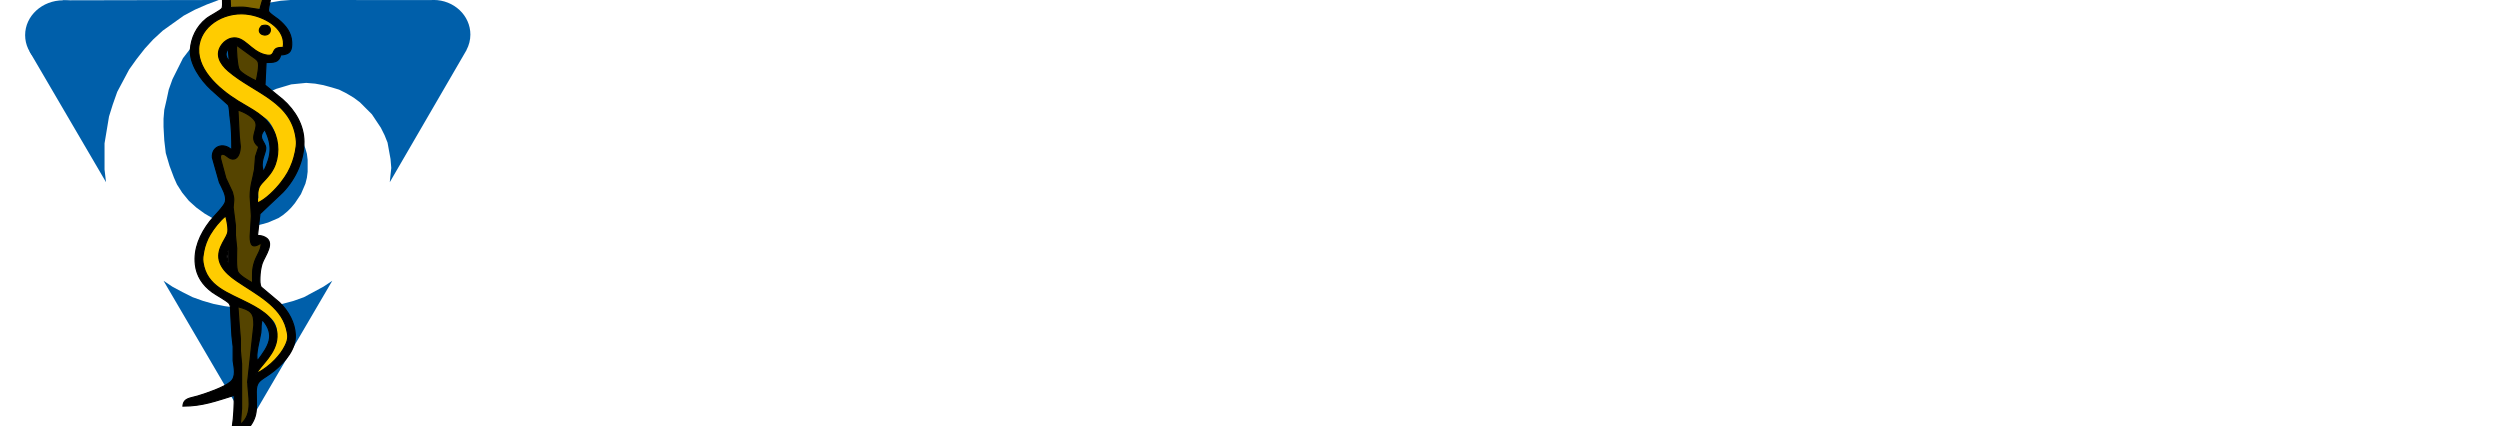
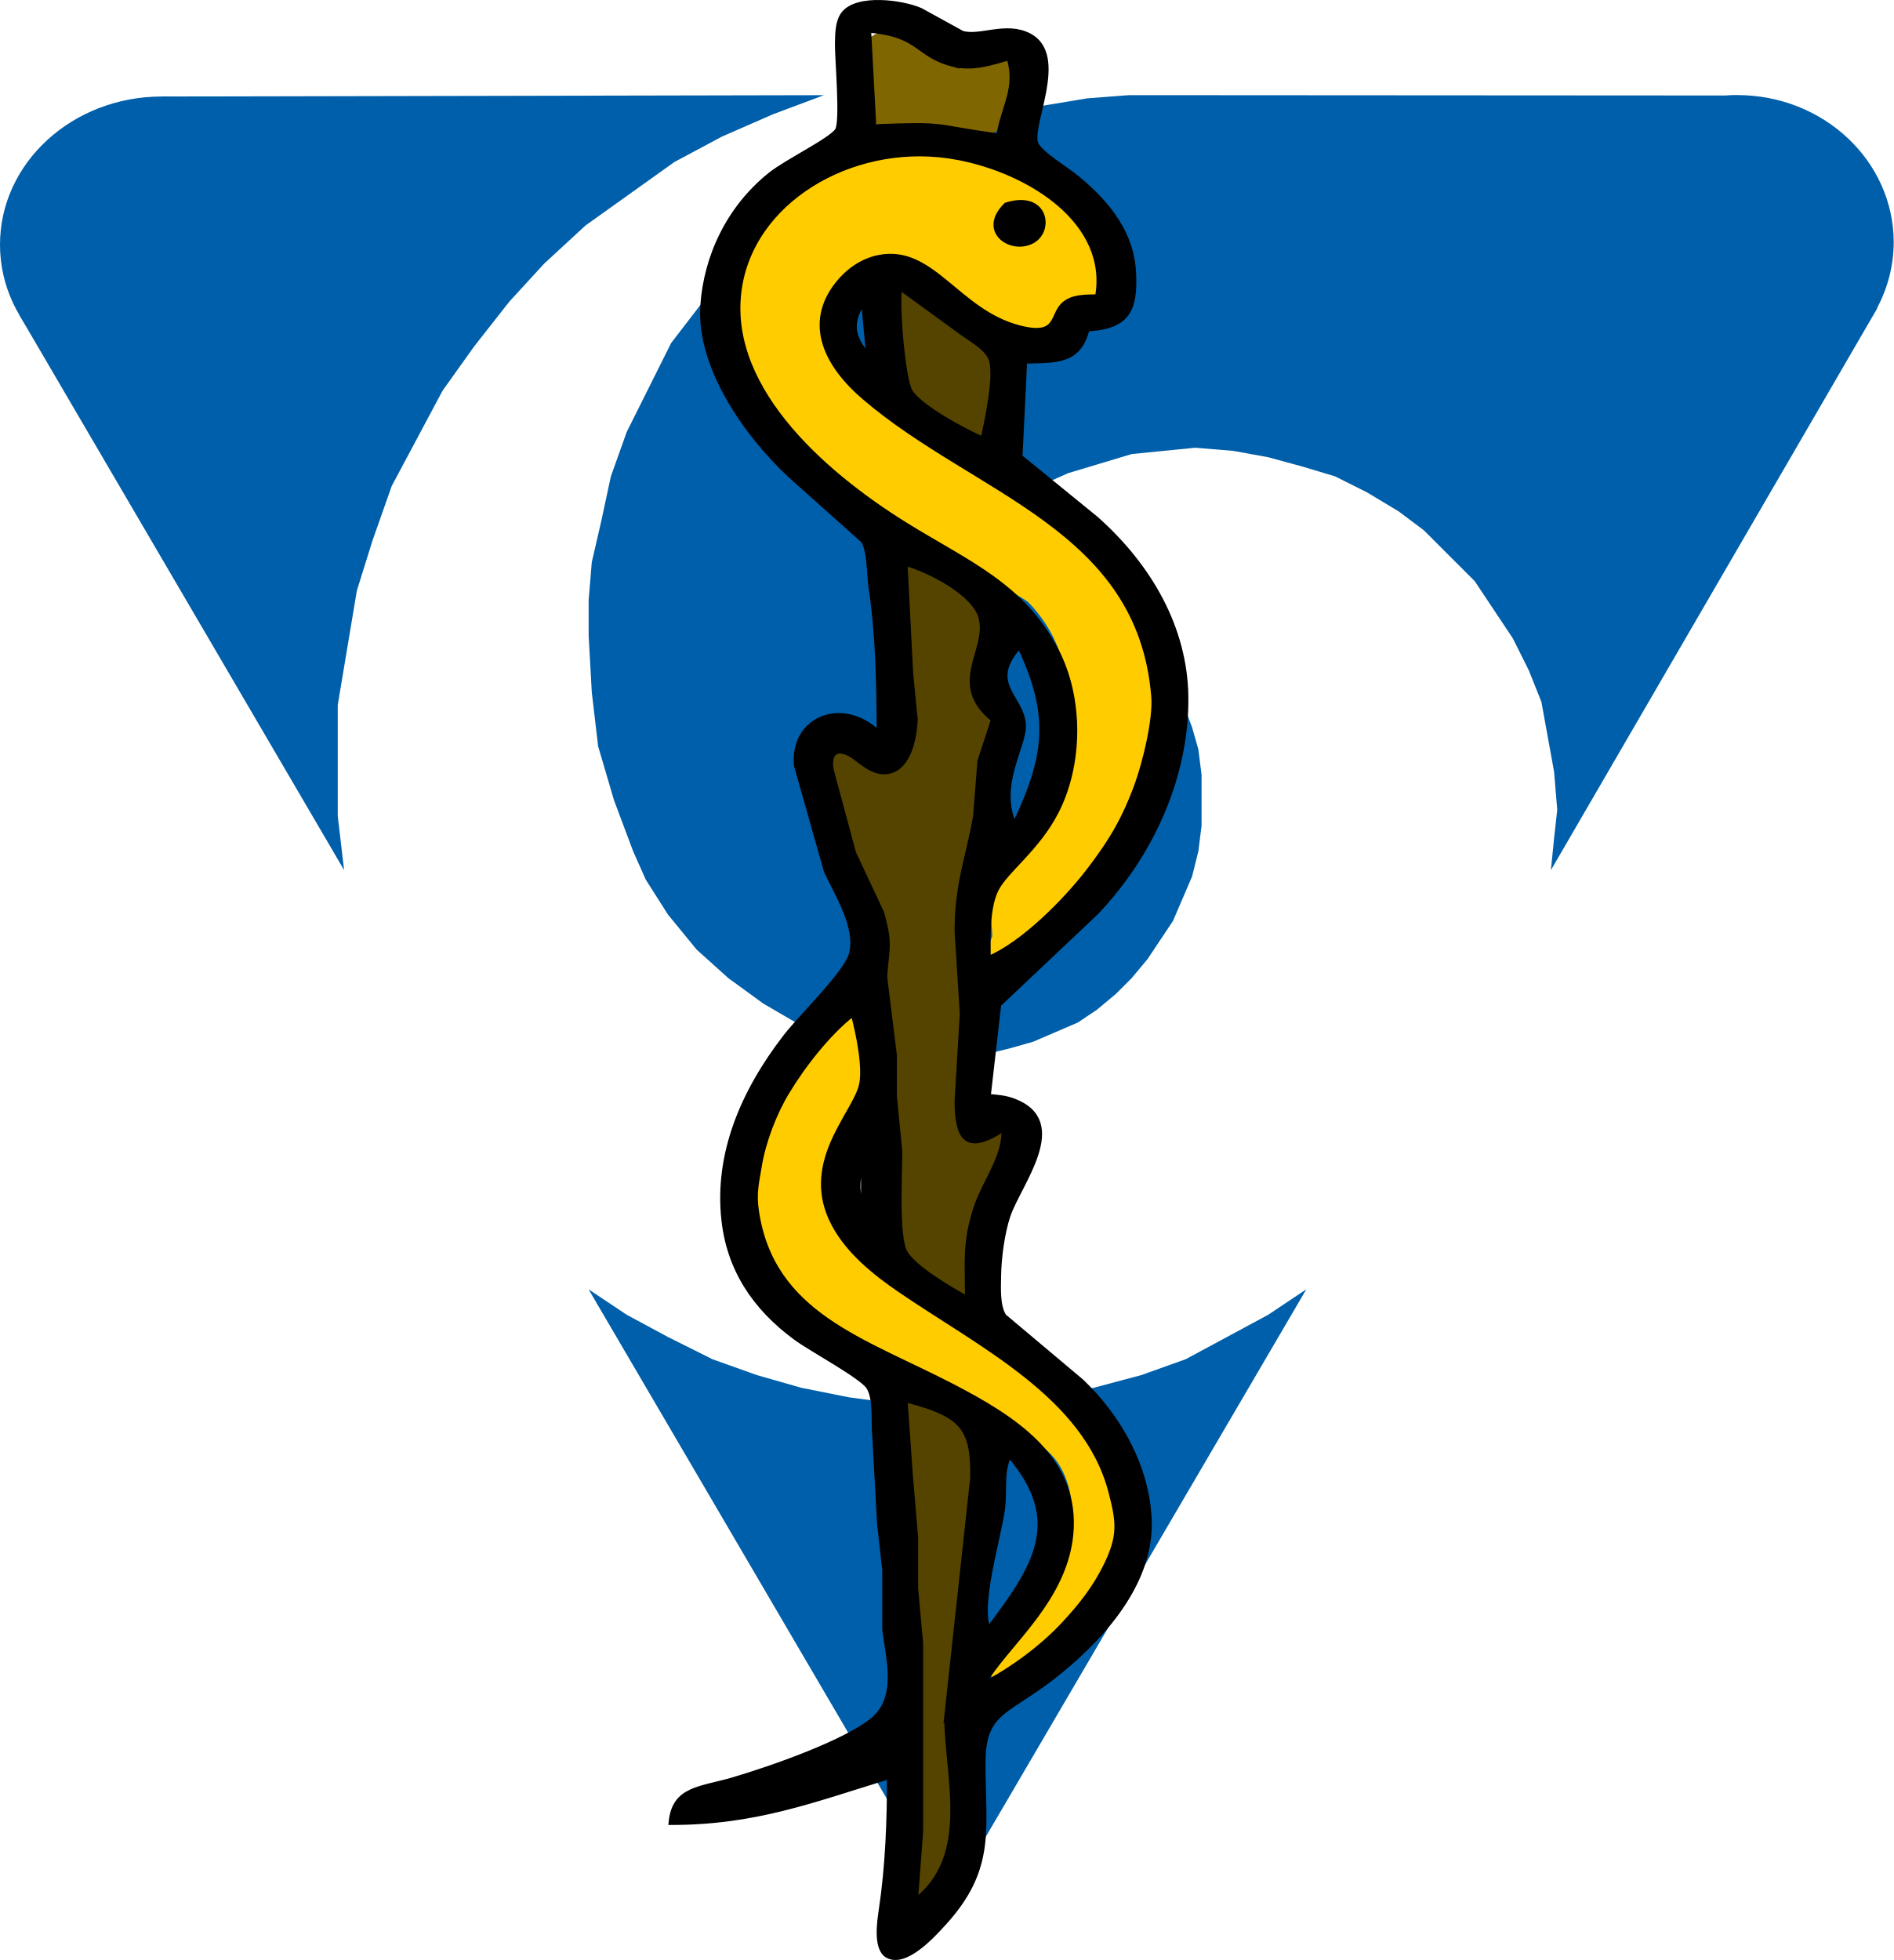
- <svg xmlns="http://www.w3.org/2000/svg" version="1.0" width="295.275mm" height="50.271mm" id="svg2" viewBox="0 0 295.275 50.271">
+ <svg xmlns="http://www.w3.org/2000/svg" version="1.0" width="52.589mm" height="54.428mm" id="svg2" viewBox="0 0 52.589 54.428">
  <defs id="defs4">
    <pattern id="WMFhbasepattern" patternUnits="userSpaceOnUse" width="6" height="6" x="0" y="0" />
  </defs>
-   <path style="fill:#005faa;fill-opacity:1;fill-rule:nonzero;stroke:none" d="M 91.562 0 L 26.488 0.133 L 17.01 8.736 L 12.426 21.645 L 44.375 76.25 L 43.75 70.938 L 43.75 65.625 L 43.75 60 L 44.688 54.375 L 45.625 48.75 L 47.188 43.75 L 49.062 38.438 L 51.562 33.75 L 54.062 29.062 L 57.188 24.688 L 60.625 20.312 L 64.062 16.562 L 68.125 12.812 L 72.5 9.688 L 76.875 6.562 L 81.562 4.062 L 86.562 1.875 L 91.562 0 z " transform="scale(0.2822222,0.2822222)" id="path7" />
-   <path style="fill:#005faa;fill-opacity:1;fill-rule:nonzero;stroke:none" d="m 29.281,36.424 0,0 -1.411,-0.088 -1.323,-0.176 -1.323,-0.264 -1.235,-0.353 -1.235,-0.441 -1.235,-0.617 -1.147,-0.618 -1.058,-0.706 9.966,17.021 9.966,-17.021 0,0 -1.058,0.706 -1.146,0.618 -1.146,0.617 -1.235,0.441 -1.323,0.353 -1.323,0.264 -1.323,0.176 -1.411,0.088 0,0 0,0 z" id="path9" />
-   <path style="fill:#005faa;fill-opacity:1;fill-rule:nonzero;stroke:none" d="M 181.451 -0.016 A 15.404 14.494 0 0 0 180.262 0.033 L 125.938 0 L 121.562 0 L 117.5 0.312 L 113.75 0.938 L 110 1.562 L 106.562 2.5 L 103.438 3.438 L 100.312 4.688 L 97.188 5.938 L 94.375 7.5 L 91.875 8.75 L 87.188 12.188 L 83.125 16.25 L 79.688 20.312 L 76.562 24.375 L 74.375 28.75 L 72.188 33.125 L 70.625 37.5 L 69.688 41.875 L 68.75 45.938 L 68.438 49.688 L 68.438 53.125 L 68.75 58.75 L 69.375 64.062 L 70.938 69.375 L 72.812 74.375 L 74.062 77.188 L 76.25 80.625 L 79.062 84.062 L 82.188 86.875 L 85.625 89.375 L 89.375 91.562 L 93.438 93.125 L 97.812 94.062 L 102.5 94.688 L 103.75 94.688 L 105 94.688 L 107.5 94.375 L 110 93.75 L 112.188 93.125 L 114.375 92.188 L 116.562 91.25 L 118.438 90 L 120.312 88.438 L 121.875 86.875 L 123.438 85 L 124.688 83.125 L 125.938 81.25 L 126.875 79.062 L 127.812 76.875 L 128.438 74.375 L 128.75 71.875 L 128.75 69.688 L 128.75 66.875 L 128.438 64.375 L 127.812 62.188 L 126.875 59.688 L 125.938 57.5 L 124.688 55.625 L 123.125 53.75 L 121.562 51.875 L 119.688 50.312 L 117.812 48.75 L 115.625 47.5 L 113.438 46.562 L 111.25 45.625 L 108.75 45 L 106.25 44.688 L 103.75 44.375 L 105.312 43.125 L 107.5 41.25 L 110.312 39.688 L 112.812 38.438 L 115.625 37.188 L 118.75 36.25 L 121.875 35.312 L 125 35 L 128.125 34.688 L 131.875 35 L 135.312 35.625 L 138.75 36.562 L 141.875 37.5 L 145 39.062 L 148.125 40.938 L 150.625 42.812 L 153.125 45.312 L 155.625 47.812 L 157.5 50.625 L 159.375 53.438 L 160.938 56.562 L 162.188 59.688 L 162.812 63.125 L 163.438 66.562 L 163.75 70.312 L 163.438 73.125 L 163.125 76.25 L 195.234 20.975 C 195.229 20.962 195.224 20.952 195.219 20.939 A 15.404 14.494 0 0 0 196.855 14.479 A 15.404 14.494 0 0 0 181.451 -0.016 z " transform="scale(0.2822222,0.2822222)" id="path11" />
-   <g id="g5340">
+   <path style="fill:#005faa;fill-opacity:1;fill-rule:nonzero;stroke:none" d="M 22.873,2.643 4.508,2.68 1.833,5.108 0.539,8.751 9.556,24.162 9.38,22.663 l 0,-1.499 0,-1.587 0.265,-1.587 0.265,-1.587 0.441,-1.411 0.529,-1.499 0.706,-1.323 0.706,-1.323 0.882,-1.235 0.97,-1.235 0.97,-1.058 1.147,-1.058 1.235,-0.882 1.235,-0.882 1.323,-0.706 1.411,-0.617 1.411,-0.529 z" id="path7" />
+   <path style="fill:#005faa;fill-opacity:1;fill-rule:nonzero;stroke:none" d="m 26.313,39.067 0,0 -1.411,-0.088 -1.323,-0.176 -1.323,-0.264 -1.235,-0.353 -1.235,-0.441 -1.235,-0.617 -1.147,-0.618 -1.058,-0.706 9.966,17.021 9.966,-17.021 0,0 -1.058,0.706 -1.146,0.618 -1.146,0.617 -1.235,0.441 -1.323,0.353 -1.323,0.264 -1.323,0.176 -1.411,0.088 0,0 0,0 z" id="path9" />
+   <path style="fill:#005faa;fill-opacity:1;fill-rule:nonzero;stroke:none" d="m 48.242,2.638 a 4.347,4.091 0 0 0 -0.336,0.014 l -15.332,-0.009 -1.235,0 -1.147,0.088 L 29.135,2.907 28.077,3.083 27.107,3.348 26.225,3.613 25.343,3.965 24.461,4.318 23.667,4.759 22.962,5.112 21.639,6.082 l -1.147,1.147 -0.97,1.147 -0.882,1.147 -0.617,1.235 -0.617,1.235 -0.441,1.235 -0.265,1.235 -0.265,1.147 -0.088,1.058 0,0.97 0.088,1.587 0.176,1.499 0.441,1.499 0.529,1.411 0.353,0.794 0.617,0.97 0.794,0.97 0.882,0.794 0.97,0.706 1.058,0.617 1.147,0.441 1.235,0.265 1.323,0.176 0.353,0 0.353,0 0.706,-0.088 0.706,-0.176 0.617,-0.176 0.617,-0.265 0.617,-0.265 0.529,-0.353 0.529,-0.441 0.441,-0.441 0.441,-0.529 0.353,-0.529 0.353,-0.529 0.265,-0.617 0.265,-0.617 0.176,-0.706 0.088,-0.706 0,-0.617 0,-0.794 -0.088,-0.706 -0.176,-0.617 -0.265,-0.706 -0.265,-0.617 -0.353,-0.529 -0.441,-0.529 -0.441,-0.529 -0.529,-0.441 -0.529,-0.441 -0.617,-0.353 -0.617,-0.265 -0.617,-0.265 -0.706,-0.176 -0.706,-0.088 -0.706,-0.088 0.441,-0.353 0.617,-0.529 0.794,-0.441 0.706,-0.353 0.794,-0.353 0.882,-0.265 0.882,-0.265 0.882,-0.088 0.882,-0.088 1.058,0.088 0.97,0.176 0.97,0.265 0.882,0.265 0.882,0.441 0.882,0.529 0.706,0.529 0.706,0.706 0.706,0.706 0.529,0.794 0.529,0.794 0.441,0.882 0.353,0.882 0.176,0.97 0.176,0.97 0.088,1.058 -0.088,0.794 -0.088,0.882 9.062,-15.6 c -0.001,-0.003 -0.003,-0.006 -0.004,-0.01 a 4.347,4.091 0 0 0 0.462,-1.823 4.347,4.091 0 0 0 -4.347,-4.091 z" id="path11" />
+   <g id="g5340" transform="translate(-2.96758,2.642506)">
    <path id="path5009" d="m 30.523,23.356 c 0,-0.701 -0.328,-1.373 0.37,-2.146 1.846,-2.043 2.496,-5.191 0.654,-7.105 -0.316,-0.329 -2.563,-1.173 -3.7,-1.877 -2.373,-1.469 -3.573,-2.786 -4.191,-4.118 -0.596,-1.285 -0.543,-3.61 0.221,-4.664 1.687,-2.328 6.429,-2.965 8.698,-0.915 0.397,0.359 1.24,1.786 1.344,2.163 0.247,0.888 -0.04,0.985 -0.634,1.104 -0.312,0.062 -0.631,0.313 -0.7,0.531 -0.076,0.24 -0.741,0.484 -1.036,0.484 -0.552,0 -1.026,-0.246 -2.39,-1.249 C 27.625,4.433 27.028,4.133 26.341,5.461 c -0.815,1.577 0.039,2.504 3.964,4.943 4.234,2.631 5.443,5.614 4.541,8.704 -0.157,0.537 -0.73,1.869 -0.987,2.314 -0.507,0.878 -1.459,2.505 -2.43,2.442 l -1.259,0.47 0.353,-0.979 z" style="opacity:1;fill:#ffcc00;fill-opacity:1;fill-rule:nonzero;stroke:none;stroke-width:0.7;stroke-miterlimit:4;stroke-dasharray:none;stroke-opacity:1" />
    <path id="path5011" d="m 31.091,42.569 c 1.329,-1.439 2.045,-3.004 1.396,-4.343 -0.465,-0.96 -1.493,-1.206 -4.18,-2.571 -2.567,-1.304 -4.203,-2.693 -4.579,-3.986 -0.456,-1.568 0.111,-3.825 1.502,-5.438 0.363,-0.421 1.909,-1.425 1.824,-0.193 0.348,0.215 0.156,1.792 -0.375,2.801 -0.596,1.132 -0.431,1.493 -0.052,2.364 0.377,0.867 1.15,1.583 3.474,3.16 2.522,1.712 3.193,2.561 3.761,3.769 0.764,1.624 0.178,3.241 -1.318,4.841 -0.942,1.007 -3.39,1.695 -1.452,-0.404 z" style="opacity:1;fill:#ffcc00;fill-opacity:1;fill-rule:nonzero;stroke:none;stroke-width:0.7;stroke-miterlimit:4;stroke-dasharray:none;stroke-opacity:1" />
    <path id="path5032" d="m 28.259,42.334 c -0.11,-3.398 -0.321,-6.366 -0.253,-6.451 0.068,-0.086 1.723,0.739 2.026,1.042 0.482,0.482 0.032,8.165 -0.306,11.678 -0.213,2.209 -1.895,1.462 -1.943,2.433 -0.048,0.971 0.586,-3.542 0.476,-6.94 z" style="opacity:1;fill:#554400;fill-opacity:1;fill-rule:nonzero;stroke:none;stroke-width:0.7;stroke-miterlimit:4;stroke-dasharray:none;stroke-opacity:1" />
    <path id="path5034" d="m 28.137,32.701 c -0.558,-0.411 -0.517,-1.689 -0.955,-8.084 -0.076,-1.103 -0.29,-2.353 -0.478,-2.707 -0.187,-0.353 -0.797,-1.649 -0.997,-2.377 -0.351,-1.281 0.604,-1.552 1.403,-1.351 1.192,0.299 1.264,-0.424 0.977,-2.746 l -0.382,-3.095 2.422,1.378 c 0.987,0.561 0.6,0.754 0.138,10.285 -0.233,4.814 -0.594,4.732 -0.024,4.732 0.452,0 1.417,-0.192 1.222,0.261 -0.146,0.34 -1.074,3.46 -1.192,4.174 -0.185,1.123 -1.638,-0.105 -2.134,-0.471 z" style="opacity:1;fill:#554400;fill-opacity:1;fill-rule:nonzero;stroke:none;stroke-width:0.7;stroke-miterlimit:4;stroke-dasharray:none;stroke-opacity:1" />
    <path id="path5036" d="m 28.847,1.213 c -1.401,-0.101 -2.147,-0.589 -2.147,-1.559 0,-1.199 0.633,-1.862 1.995,-1.158 0.561,0.29 1.796,0.432 2.1,0.315 0.334,-0.128 0.432,0.976 0.429,1.266 -0.01,0.909 -0.882,1.244 -2.377,1.135 z" style="opacity:1;fill:#806600;fill-opacity:1;fill-rule:nonzero;stroke:none;stroke-width:0.7;stroke-miterlimit:4;stroke-dasharray:none;stroke-opacity:1" />
    <path id="path5038" d="M 28.434,8.885 C 28.09,8.504 27.295,7.267 27.645,6.877 L 27.818,5.191 c 0.549,0.527 1.701,0.088 2.645,1.406 0.507,0.708 0.352,2.344 0.224,2.831 -0.234,0.896 -1.474,0.318 -2.253,-0.543 z" style="opacity:1;fill:#554400;fill-opacity:1;fill-rule:nonzero;stroke:none;stroke-width:0.7;stroke-miterlimit:4;stroke-dasharray:none;stroke-opacity:1" />
    <path style="fill:#000000;stroke:#000000;stroke-width:0.136" id="Markering-3" d="m 27.153,13.639 c -0.053,-0.362 -0.032,-0.974 -0.208,-1.265 0,0 -2.013,-1.798 -2.013,-1.798 -1.258,-1.164 -2.558,-3.051 -2.448,-4.722 0.09,-1.363 0.722,-2.722 1.877,-3.645 0.453,-0.364 1.685,-0.957 1.862,-1.232 0.153,-0.246 -0.003,-1.959 0,-2.398 0.007,-0.262 -0.001,-0.615 0.172,-0.838 0.38,-0.488 1.631,-0.32 2.142,-0.094 0,0 1.155,0.636 1.155,0.636 0.51,0.14 1.213,-0.271 1.856,0.064 1.067,0.556 -0.04,2.535 0.195,3.018 0.131,0.267 0.843,0.696 1.126,0.928 0.89,0.734 1.537,1.562 1.583,2.669 0.039,0.965 -0.136,1.47 -1.294,1.531 -0.224,0.901 -0.81,0.875 -1.733,0.893 0,0 -0.129,2.658 -0.129,2.658 0,0 2.109,1.717 2.109,1.717 1.495,1.327 2.473,3.05 2.497,4.941 0.027,2.161 -0.924,4.347 -2.496,5.998 0,0 -2.701,2.552 -2.701,2.552 0,0 -0.292,2.552 -0.292,2.552 0.261,0.024 0.468,0.033 0.716,0.129 1.547,0.592 0.129,2.297 -0.17,3.189 -0.157,0.47 -0.25,1.166 -0.257,1.659 -0.004,0.334 -0.038,0.833 0.147,1.127 0,0 2.15,1.808 2.15,1.808 1.079,1.027 1.823,2.412 1.885,3.829 0.074,1.653 -1.142,3.122 -2.449,4.2 -1.454,1.202 -2.163,1.046 -2.166,2.564 -0.004,1.826 0.308,2.935 -1.101,4.467 -0.267,0.291 -1.053,1.175 -1.557,0.883 -0.337,-0.195 -0.215,-0.964 -0.17,-1.266 0.182,-1.215 0.228,-2.475 0.228,-3.701 -2.145,0.657 -3.725,1.275 -6.066,1.276 0.09,-0.955 0.807,-0.918 1.733,-1.191 1.036,-0.306 3.114,-1.026 3.878,-1.665 0.738,-0.616 0.42,-1.711 0.322,-2.504 0,0 0,-1.659 0,-1.659 0,0 -0.143,-1.276 -0.143,-1.276 0,0 -0.133,-2.425 -0.133,-2.425 -0.043,-0.394 0.039,-1.058 -0.172,-1.377 -0.201,-0.302 -1.583,-1.043 -2.019,-1.362 -1.164,-0.855 -1.847,-1.927 -1.997,-3.259 -0.211,-1.858 0.543,-3.59 1.713,-5.105 0.436,-0.565 1.694,-1.775 1.828,-2.297 0.189,-0.741 -0.386,-1.634 -0.696,-2.297 0,0 -0.832,-2.935 -0.832,-2.935 -0.121,-1.322 1.3,-1.867 2.295,-0.893 0,-1.359 -0.026,-2.736 -0.228,-4.084 z m 2.25,-14.504 c -0.989,-0.263 -0.872,-0.818 -2.311,-0.938 0,0 0.144,2.68 0.144,2.68 2.111,-0.084 1.527,-0.008 3.466,0.255 0.147,-0.842 0.54,-1.32 0.289,-2.17 -0.533,0.153 -1.024,0.322 -1.589,0.172 z m 0.144,2.593 c -2.698,-0.509 -5.555,1.034 -6.02,3.488 -0.527,2.792 2.215,5.24 4.575,6.708 1.723,1.072 3.251,1.669 4.203,3.502 0.686,1.321 0.677,3.142 0,4.467 -0.537,1.048 -1.412,1.637 -1.674,2.17 -0.257,0.523 -0.218,1.344 -0.218,1.914 0.979,-0.41 2.166,-1.626 2.78,-2.425 0.647,-0.84 1.008,-1.46 1.359,-2.425 0.221,-0.613 0.507,-1.797 0.456,-2.425 C 34.628,11.982 30.061,11.047 26.961,8.384 25.948,7.515 25.332,6.359 26.241,5.227 26.516,4.886 26.909,4.597 27.381,4.505 c 1.486,-0.29 2.175,1.514 3.899,1.956 1.111,0.286 0.885,-0.36 1.241,-0.66 0.254,-0.213 0.604,-0.193 0.926,-0.203 0.365,-2.057 -1.843,-3.483 -3.899,-3.871 z m 2.104,2.315 c -0.583,0.337 -1.489,-0.26 -0.742,-0.993 1.101,-0.348 1.267,0.69 0.742,0.993 z M 28.25,8.24 C 28.542,8.682 29.736,9.324 30.269,9.555 30.37,9.06 30.677,7.708 30.472,7.284 30.336,7.002 29.956,6.793 29.692,6.604 c 0,0 -1.733,-1.261 -1.733,-1.261 -0.097,0.401 0.081,2.578 0.292,2.897 z M 27.092,7.258 c 0,0 -0.144,-1.531 -0.144,-1.531 -0.393,0.599 -0.321,0.99 0.144,1.531 z m 0.867,5.615 c 0,0 0.144,0.128 0.144,0.128 0,0 0,-0.128 0,-0.128 0,0 -0.144,0 -0.144,0 z m 2.26,1.659 c -0.162,-0.688 -1.41,-1.332 -2.116,-1.531 0,0 0.157,3.063 0.157,3.063 0,0 0.126,1.276 0.126,1.276 -0.017,0.436 -0.15,1.312 -0.732,1.437 -0.504,0.107 -0.864,-0.41 -1.173,-0.523 -0.438,-0.16 -0.481,0.216 -0.426,0.493 0,0 0.618,2.295 0.618,2.295 0,0 0.778,1.659 0.778,1.659 0.257,0.897 0.139,0.969 0.087,1.787 0,0 0.27,2.17 0.27,2.17 0,0 0,1.149 0,1.149 0,0 0.15,1.531 0.15,1.531 0.001,0.577 -0.104,2.379 0.147,2.803 0.261,0.442 1.242,1.008 1.73,1.281 0,-0.995 -0.084,-1.576 0.248,-2.552 0.246,-0.724 0.806,-1.403 0.763,-2.17 -1.075,0.72 -1.293,0.22 -1.3,-0.766 0,0 0.144,-2.425 0.144,-2.425 0,0 -0.144,-2.297 -0.144,-2.297 0.003,-1.339 0.296,-1.955 0.514,-3.191 0,0 0.12,-1.531 0.12,-1.531 0,0 0.377,-1.149 0.377,-1.149 -1.228,-0.987 -0.126,-1.896 -0.339,-2.808 z m 1.171,2.935 c 0.045,0.596 -0.765,1.669 -0.254,2.808 0.908,-1.893 1.069,-3.041 0.144,-4.977 -0.936,1.034 0.053,1.405 0.11,2.17 z m -6.563,10.21 c -0.36,0.599 -0.654,1.372 -0.768,2.042 -0.082,0.496 -0.157,0.768 -0.082,1.276 0.43,2.873 2.956,3.573 5.426,4.851 1.749,0.905 3.405,1.983 3.316,3.955 -0.091,1.982 -1.892,3.277 -2.449,4.339 0.8,-0.412 1.631,-1.029 2.221,-1.659 0.491,-0.523 0.891,-1.032 1.196,-1.659 0.396,-0.812 0.351,-1.205 0.131,-2.042 -0.695,-2.66 -3.59,-4.048 -5.859,-5.601 -0.718,-0.491 -1.42,-1.066 -1.82,-1.801 -0.908,-1.669 0.484,-2.988 0.737,-3.829 0.146,-0.484 -0.078,-1.542 -0.217,-2.042 -0.693,0.54 -1.395,1.446 -1.831,2.17 z m 2.12,3.318 c 0,0 0,-1.404 0,-1.404 -0.201,0.447 -0.201,0.957 0,1.404 z m 2.311,14.038 c 0,0 0.722,-6.636 0.722,-6.636 0.017,-1.395 -0.274,-1.756 -1.877,-2.17 0,0 0.144,2.042 0.144,2.042 0,0 0.15,1.787 0.15,1.787 0,0 0,1.404 0,1.404 0,0 0.139,1.531 0.139,1.531 0,0 0,5.232 0,5.232 0,0 -0.144,1.914 -0.144,1.914 1.603,-1.248 0.869,-3.461 0.867,-5.105 z m 1.547,-5.743 c -0.113,0.815 -0.68,2.62 -0.391,3.318 1.294,-1.717 2.171,-3.003 0.578,-4.85 -0.23,0.513 -0.11,0.984 -0.186,1.531 z m -0.68,4.85 c 0,0 0.144,0.128 0.144,0.128 0,0 0,-0.128 0,-0.128 0,0 -0.144,0 -0.144,0 z" />
  </g>
-   <ellipse style="opacity:1;fill:#005faa;fill-opacity:1;fill-rule:nonzero;stroke:none;stroke-width:3.543;stroke-linejoin:round;stroke-miterlimit:4;stroke-dasharray:none;stroke-opacity:1" id="path5450" cx="7.461" cy="4.151" rx="4.493" ry="4.114" />
+   <ellipse style="opacity:1;fill:#005faa;fill-opacity:1;fill-rule:nonzero;stroke:none;stroke-width:3.543;stroke-linejoin:round;stroke-miterlimit:4;stroke-dasharray:none;stroke-opacity:1" id="path5450" cx="4.493" cy="6.794" rx="4.493" ry="4.114" />
</svg>
